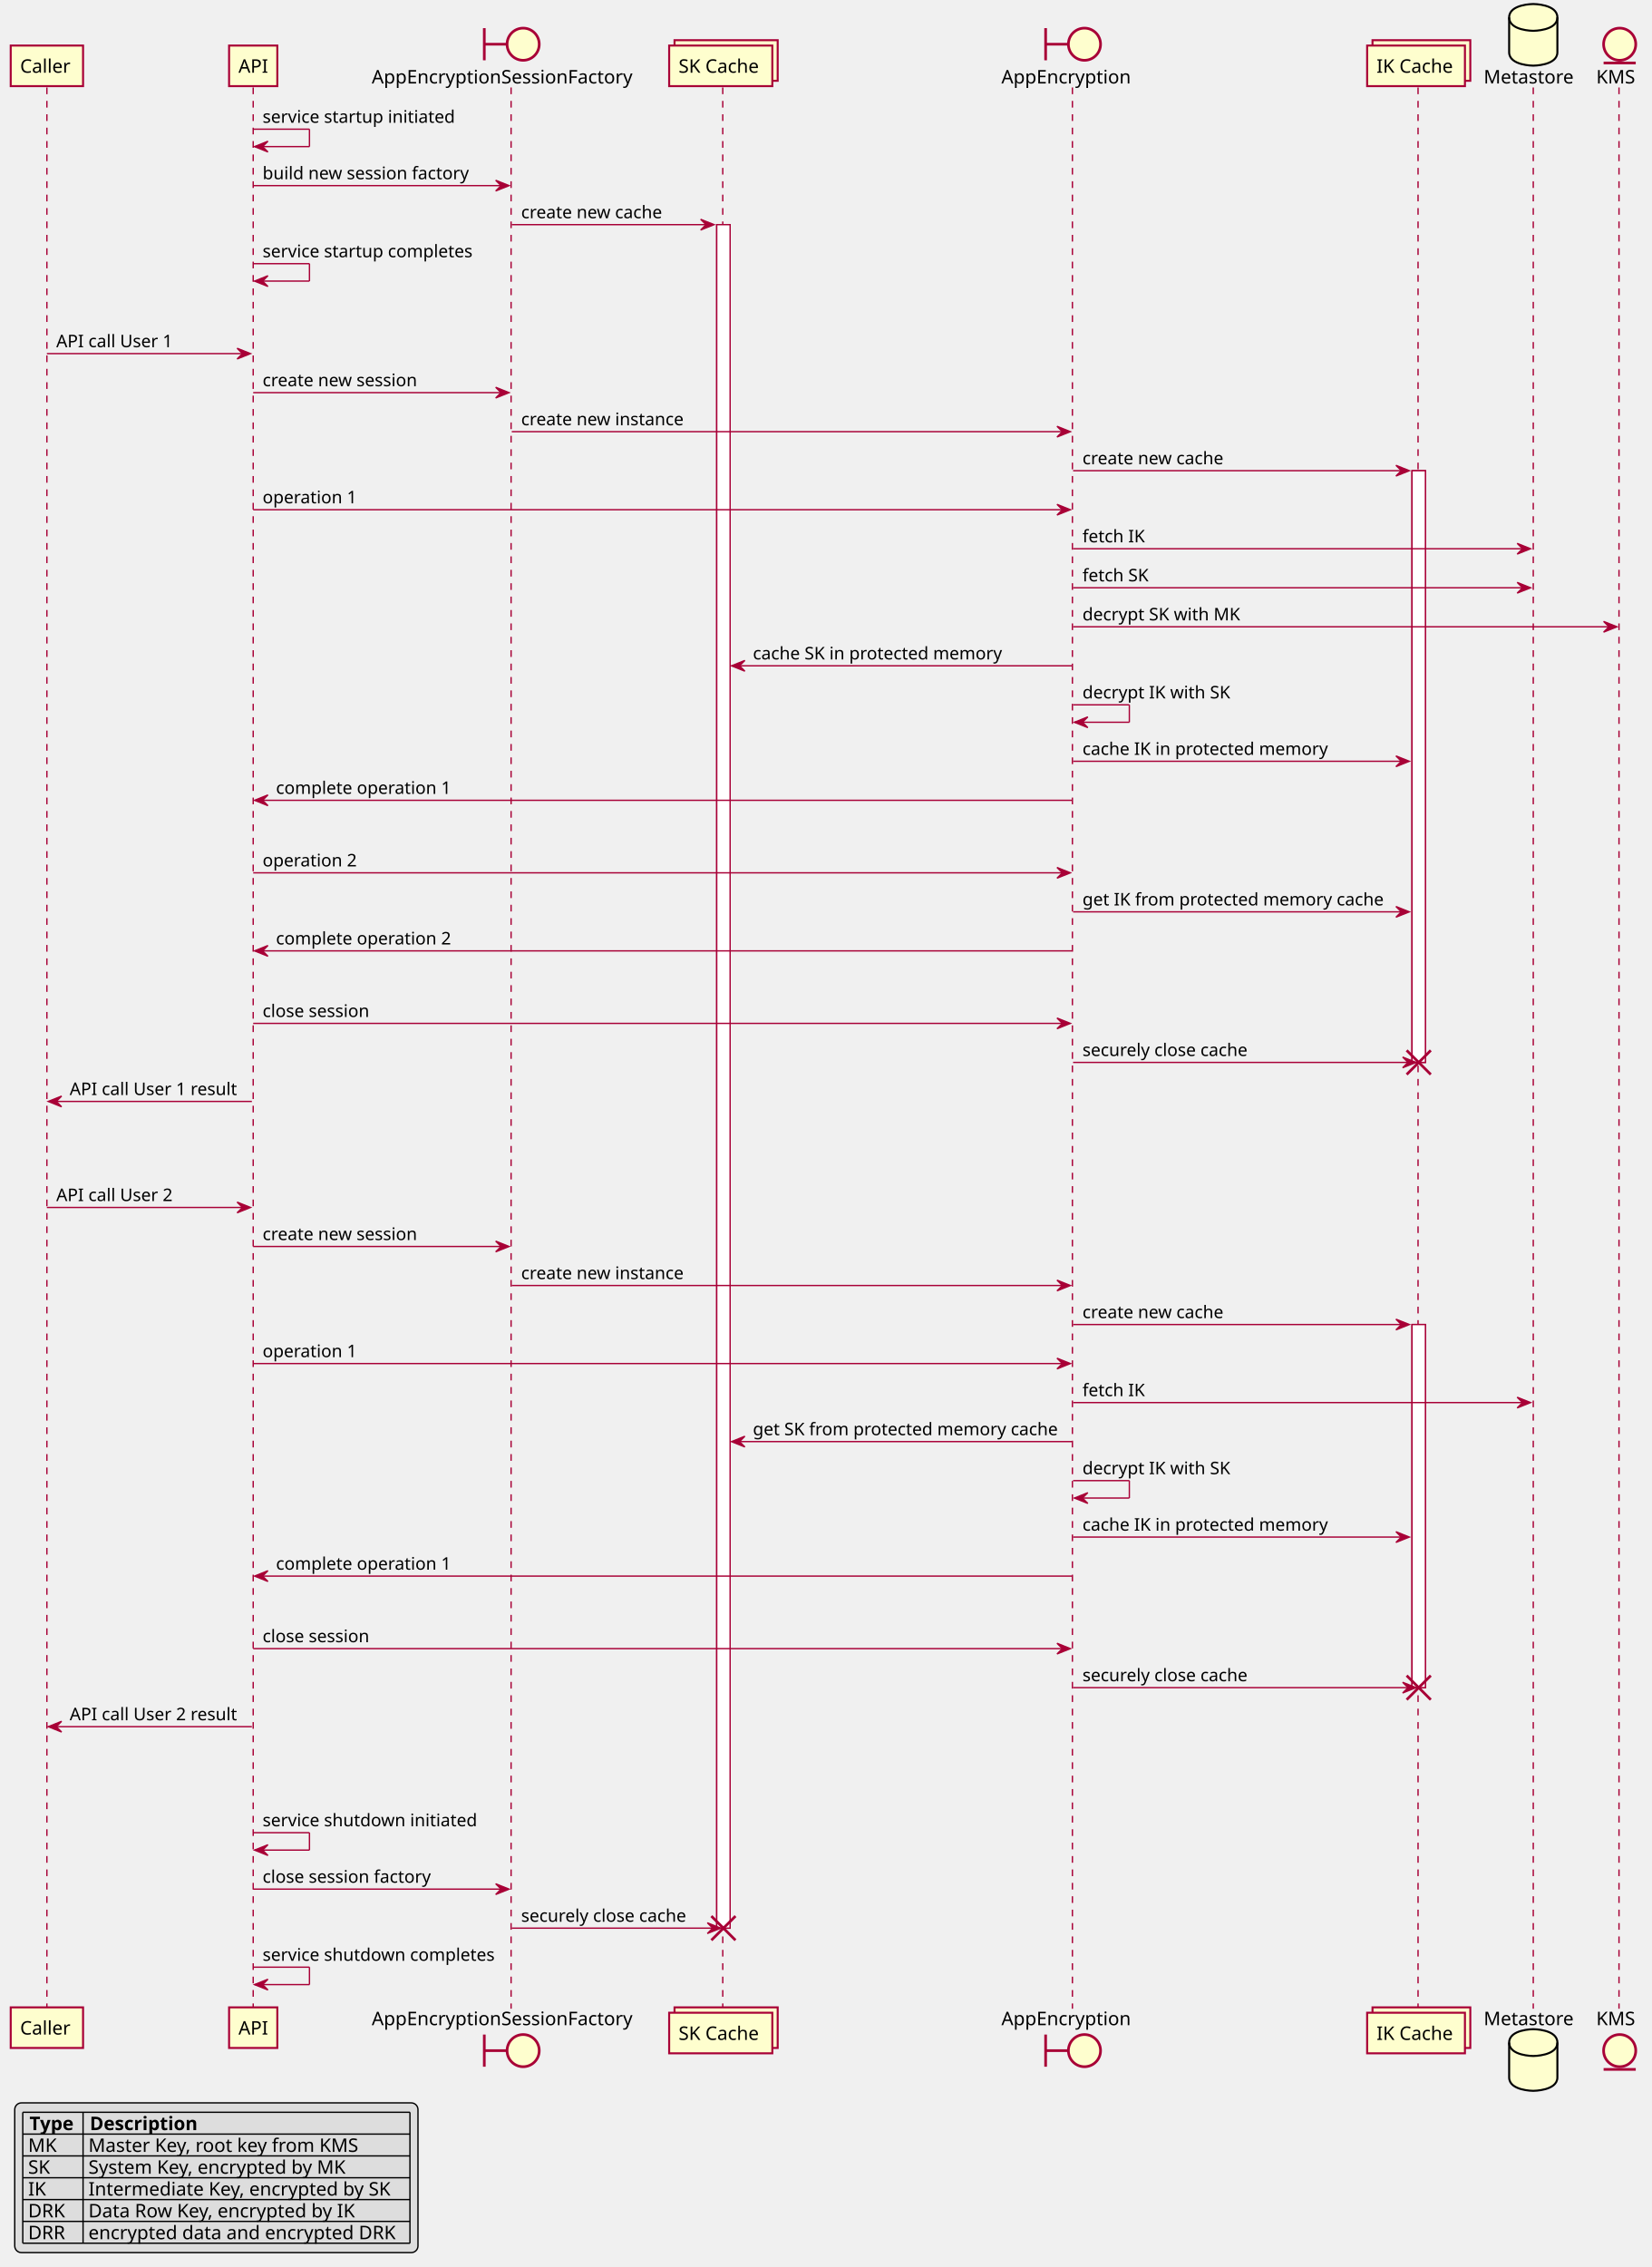
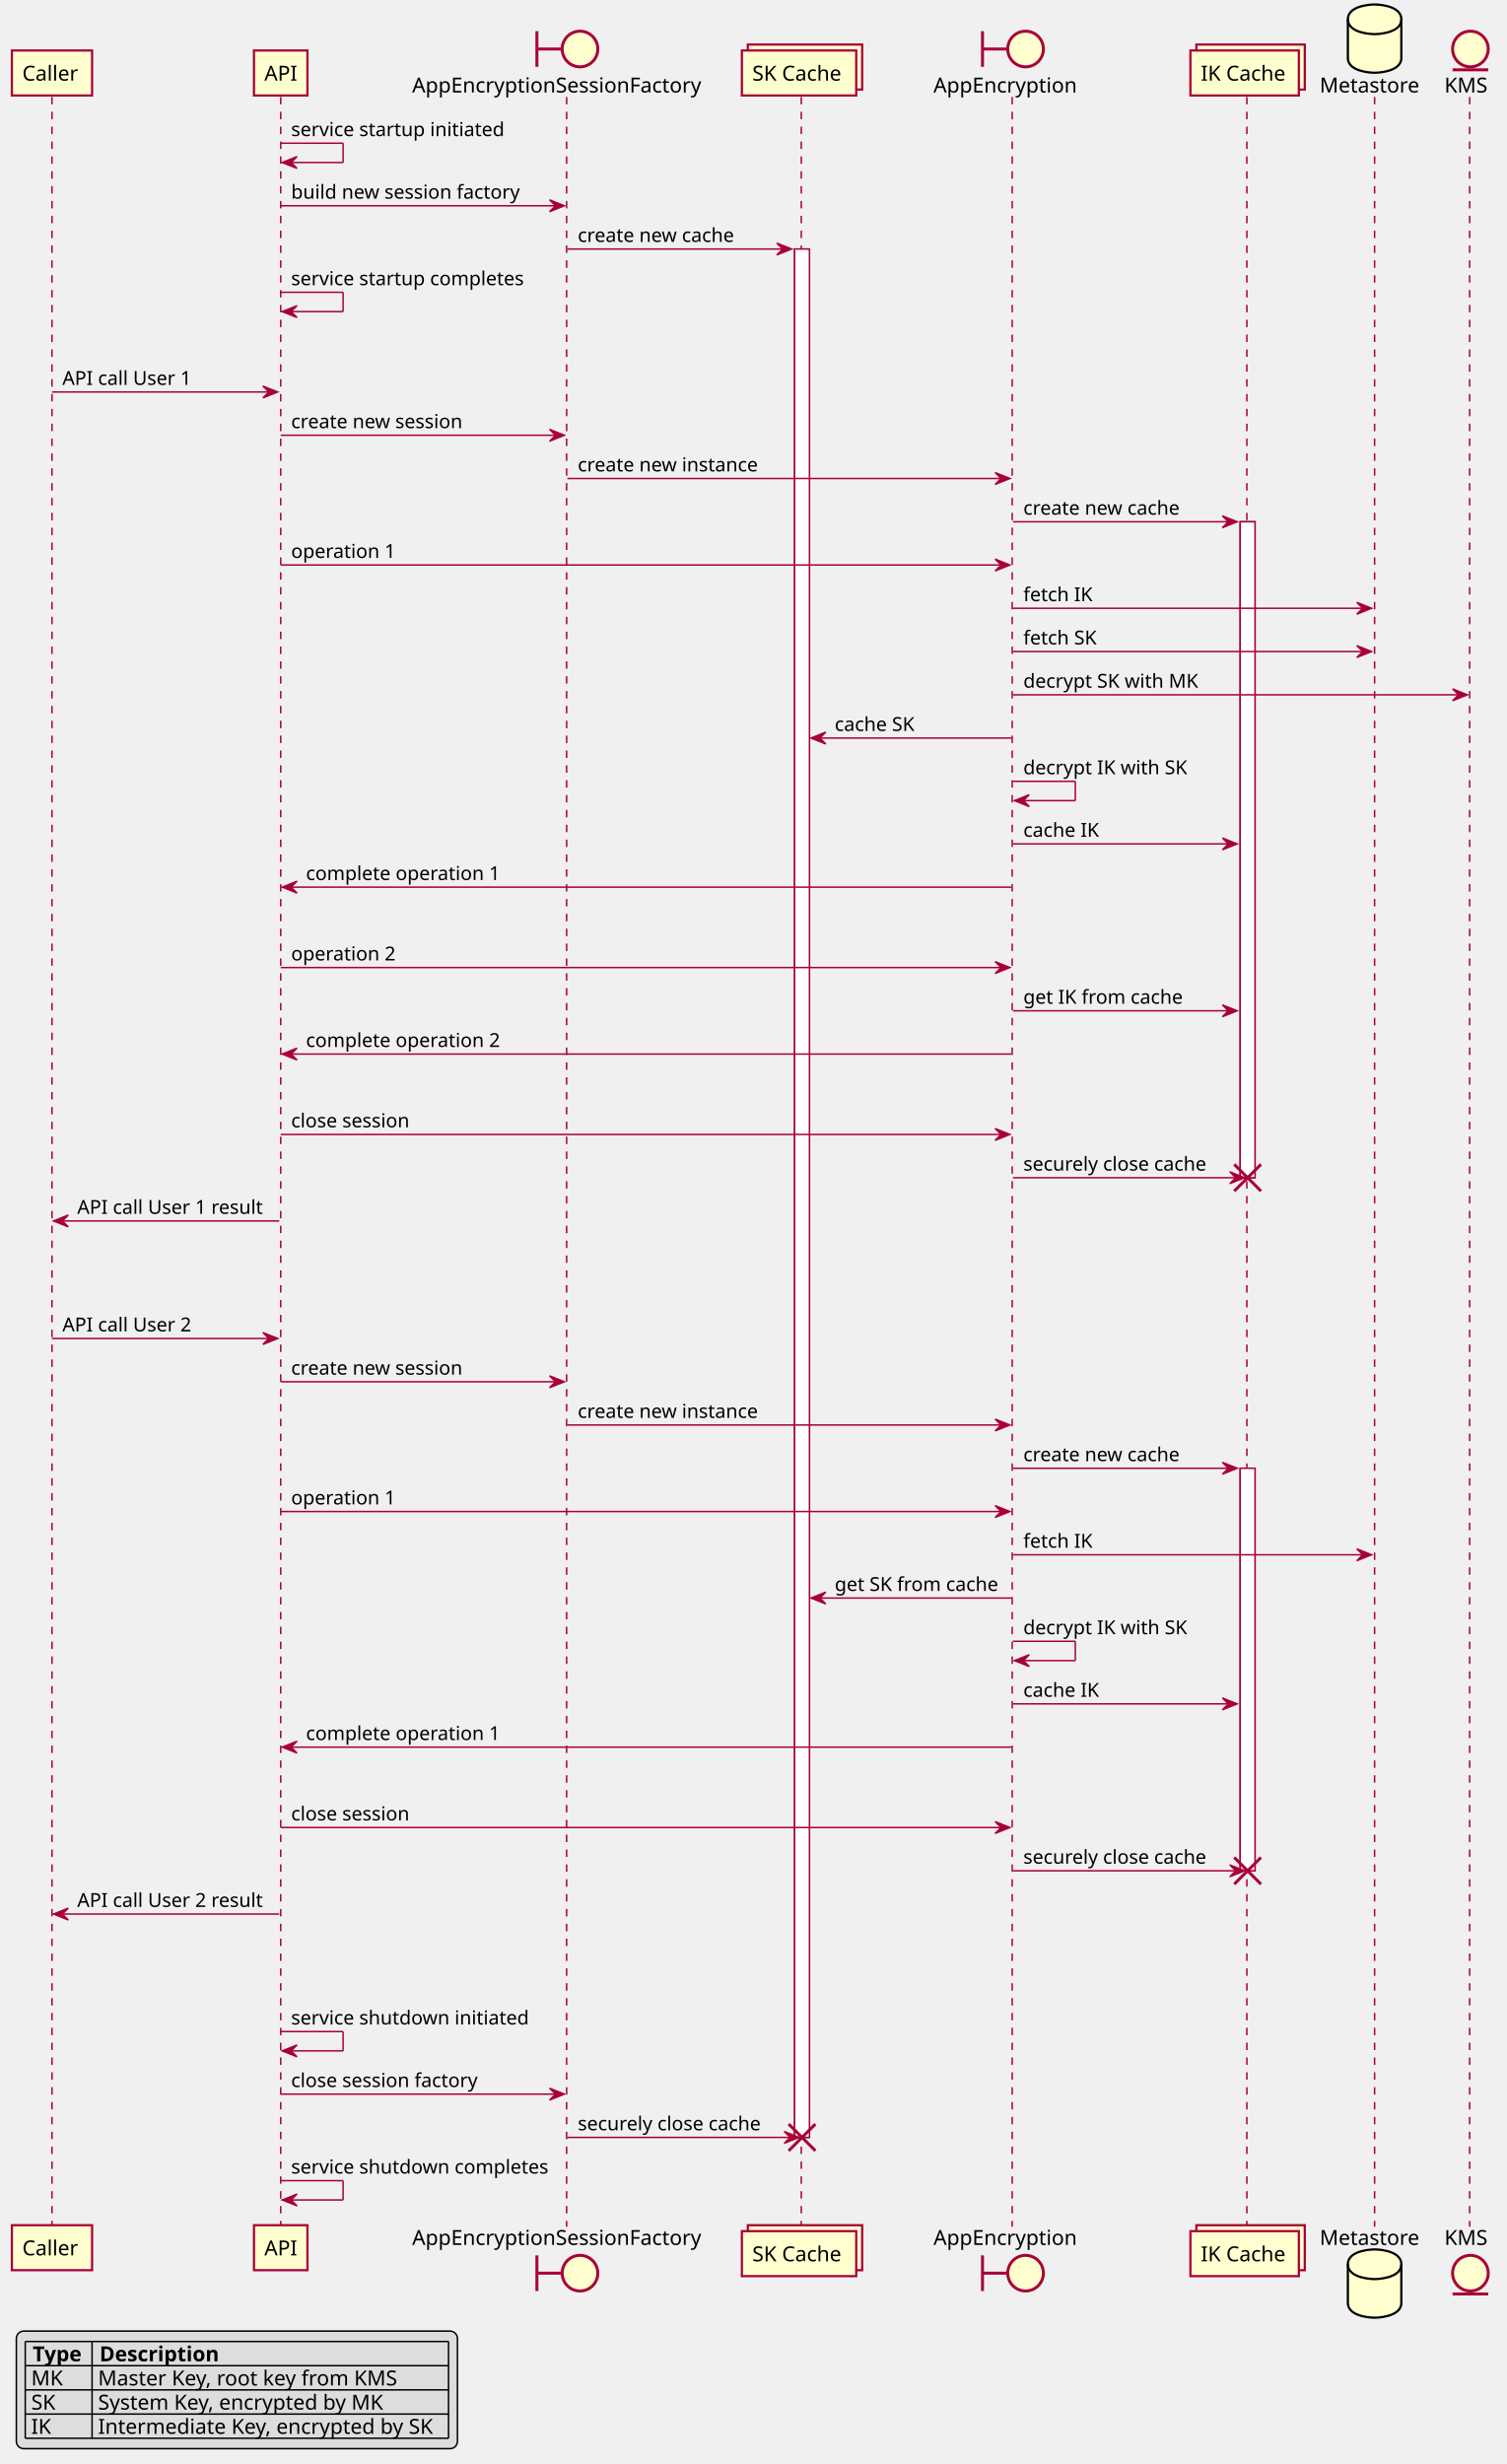
- <svg xmlns="http://www.w3.org/2000/svg" contentScriptType="application/ecmascript" contentStyleType="text/css" height="1692px" preserveAspectRatio="none" style="width:1233px;height:1692px;" version="1.1" viewBox="0 0 1233 1692" width="1233px" zoomAndPan="magnify">
+ <svg xmlns="http://www.w3.org/2000/svg" contentScriptType="application/ecmascript" contentStyleType="text/css" height="1659px" preserveAspectRatio="none" style="width:1014px;height:1659px;" version="1.1" viewBox="0 0 1014 1659" width="1014px" zoomAndPan="magnify">
  <defs />
  <g>
    <rect fill="#FFFFFF" height="1271.426" style="stroke: #A80036; stroke-width: 1.0;" width="10" x="535" y="167.669" />
-     <rect fill="#FFFFFF" height="441.644" style="stroke: #A80036; stroke-width: 1.0;" width="10" x="1054" y="351.302" />
-     <rect fill="#FFFFFF" height="271.012" style="stroke: #A80036; stroke-width: 1.0;" width="10" x="1054" y="988.578" />
+     <rect fill="#FFFFFF" height="441.644" style="stroke: #A80036; stroke-width: 1.0;" width="10" x="835" y="351.302" />
+     <rect fill="#FFFFFF" height="271.012" style="stroke: #A80036; stroke-width: 1.0;" width="10" x="835" y="988.578" />
    <line style="stroke: #A80036; stroke-width: 1.0; stroke-dasharray: 5.0,5.0;" x1="35" x2="35" y1="65.29" y2="1499.222" />
    <line style="stroke: #A80036; stroke-width: 1.0; stroke-dasharray: 5.0,5.0;" x1="189" x2="189" y1="65.29" y2="1499.222" />
    <line style="stroke: #A80036; stroke-width: 1.0; stroke-dasharray: 5.0,5.0;" x1="381.5" x2="381.5" y1="65.29" y2="1499.222" />
    <line style="stroke: #A80036; stroke-width: 1.0; stroke-dasharray: 5.0,5.0;" x1="539.5" x2="539.5" y1="65.29" y2="1499.222" />
-     <line style="stroke: #A80036; stroke-width: 1.0; stroke-dasharray: 5.0,5.0;" x1="800.5" x2="800.5" y1="65.29" y2="1499.222" />
-     <line style="stroke: #A80036; stroke-width: 1.0; stroke-dasharray: 5.0,5.0;" x1="1058.5" x2="1058.5" y1="65.29" y2="1499.222" />
-     <line style="stroke: #A80036; stroke-width: 1.0; stroke-dasharray: 5.0,5.0;" x1="1144.5" x2="1144.5" y1="65.29" y2="1499.222" />
-     <line style="stroke: #A80036; stroke-width: 1.0; stroke-dasharray: 5.0,5.0;" x1="1208.5" x2="1208.5" y1="65.29" y2="1499.222" />
+     <line style="stroke: #A80036; stroke-width: 1.0; stroke-dasharray: 5.0,5.0;" x1="681.5" x2="681.5" y1="65.29" y2="1499.222" />
+     <line style="stroke: #A80036; stroke-width: 1.0; stroke-dasharray: 5.0,5.0;" x1="839.5" x2="839.5" y1="65.29" y2="1499.222" />
+     <line style="stroke: #A80036; stroke-width: 1.0; stroke-dasharray: 5.0,5.0;" x1="925.5" x2="925.5" y1="65.29" y2="1499.222" />
+     <line style="stroke: #A80036; stroke-width: 1.0; stroke-dasharray: 5.0,5.0;" x1="989.5" x2="989.5" y1="65.29" y2="1499.222" />
    <rect fill="#FEFECE" height="30.29" style="stroke: #A80036; stroke-width: 1.5;" width="54" x="8" y="34" />
    <text fill="#000000" font-family="sans-serif" font-size="14" lengthAdjust="spacingAndGlyphs" textLength="40" x="15" y="54.303">Caller</text>
    <rect fill="#FEFECE" height="30.29" style="stroke: #A80036; stroke-width: 1.5;" width="54" x="8" y="1498.222" />
    <text fill="#000000" font-family="sans-serif" font-size="14" lengthAdjust="spacingAndGlyphs" textLength="40" x="15" y="1518.525">Caller</text>
    <rect fill="#FEFECE" height="30.29" style="stroke: #A80036; stroke-width: 1.5;" width="36" x="171" y="34" />
    <text fill="#000000" font-family="sans-serif" font-size="14" lengthAdjust="spacingAndGlyphs" textLength="22" x="178" y="54.303">API</text>
    <rect fill="#FEFECE" height="30.29" style="stroke: #A80036; stroke-width: 1.5;" width="36" x="171" y="1498.222" />
    <text fill="#000000" font-family="sans-serif" font-size="14" lengthAdjust="spacingAndGlyphs" textLength="22" x="178" y="1518.525">API</text>
    <text fill="#000000" font-family="sans-serif" font-size="14" lengthAdjust="spacingAndGlyphs" textLength="203" x="277.5" y="62.303">AppEncryptionSessionFactory</text>
    <path d="M361.5,21 L361.5,45 M361.5,33 L378.5,33 " fill="none" style="stroke: #A80036; stroke-width: 2.0;" />
    <ellipse cx="390.5" cy="33" fill="#FEFECE" rx="12" ry="12" style="stroke: #A80036; stroke-width: 2.0;" />
    <text fill="#000000" font-family="sans-serif" font-size="14" lengthAdjust="spacingAndGlyphs" textLength="203" x="277.5" y="1511.525">AppEncryptionSessionFactory</text>
    <path d="M361.5,1518.512 L361.5,1542.512 M361.5,1530.512 L378.5,1530.512 " fill="none" style="stroke: #A80036; stroke-width: 2.0;" />
    <ellipse cx="390.5" cy="1530.512" fill="#FEFECE" rx="12" ry="12" style="stroke: #A80036; stroke-width: 2.0;" />
    <rect fill="#FEFECE" height="30.29" style="stroke: #A80036; stroke-width: 1.5;" width="77" x="503.5" y="30" />
    <rect fill="#FEFECE" height="30.29" style="stroke: #A80036; stroke-width: 1.5;" width="77" x="499.5" y="34" />
    <text fill="#000000" font-family="sans-serif" font-size="14" lengthAdjust="spacingAndGlyphs" textLength="63" x="506.5" y="54.303">SK Cache</text>
    <rect fill="#FEFECE" height="30.29" style="stroke: #A80036; stroke-width: 1.5;" width="77" x="503.5" y="1498.222" />
    <rect fill="#FEFECE" height="30.29" style="stroke: #A80036; stroke-width: 1.5;" width="77" x="499.5" y="1502.222" />
    <text fill="#000000" font-family="sans-serif" font-size="14" lengthAdjust="spacingAndGlyphs" textLength="63" x="506.5" y="1522.525">SK Cache</text>
-     <text fill="#000000" font-family="sans-serif" font-size="14" lengthAdjust="spacingAndGlyphs" textLength="101" x="747.5" y="62.303">AppEncryption</text>
-     <path d="M780.5,21 L780.5,45 M780.5,33 L797.5,33 " fill="none" style="stroke: #A80036; stroke-width: 2.0;" />
-     <ellipse cx="809.5" cy="33" fill="#FEFECE" rx="12" ry="12" style="stroke: #A80036; stroke-width: 2.0;" />
-     <text fill="#000000" font-family="sans-serif" font-size="14" lengthAdjust="spacingAndGlyphs" textLength="101" x="747.5" y="1511.525">AppEncryption</text>
-     <path d="M780.5,1518.512 L780.5,1542.512 M780.5,1530.512 L797.5,1530.512 " fill="none" style="stroke: #A80036; stroke-width: 2.0;" />
-     <ellipse cx="809.5" cy="1530.512" fill="#FEFECE" rx="12" ry="12" style="stroke: #A80036; stroke-width: 2.0;" />
-     <rect fill="#FEFECE" height="30.29" style="stroke: #A80036; stroke-width: 1.5;" width="73" x="1024.5" y="30" />
-     <rect fill="#FEFECE" height="30.29" style="stroke: #A80036; stroke-width: 1.5;" width="73" x="1020.5" y="34" />
-     <text fill="#000000" font-family="sans-serif" font-size="14" lengthAdjust="spacingAndGlyphs" textLength="59" x="1027.5" y="54.303">IK Cache</text>
-     <rect fill="#FEFECE" height="30.29" style="stroke: #A80036; stroke-width: 1.5;" width="73" x="1024.5" y="1498.222" />
-     <rect fill="#FEFECE" height="30.29" style="stroke: #A80036; stroke-width: 1.5;" width="73" x="1020.5" y="1502.222" />
-     <text fill="#000000" font-family="sans-serif" font-size="14" lengthAdjust="spacingAndGlyphs" textLength="59" x="1027.5" y="1522.525">IK Cache</text>
-     <text fill="#000000" font-family="sans-serif" font-size="14" lengthAdjust="spacingAndGlyphs" textLength="68" x="1107.5" y="62.303">Metastore</text>
-     <path d="M1126.5,13 C1126.5,3 1144.5,3 1144.5,3 C1144.5,3 1162.5,3 1162.5,13 L1162.5,39 C1162.5,49 1144.5,49 1144.5,49 C1144.5,49 1126.5,49 1126.5,39 L1126.5,13 " fill="#FEFECE" style="stroke: #000000; stroke-width: 1.5;" />
-     <path d="M1126.5,13 C1126.5,23 1144.5,23 1144.5,23 C1144.5,23 1162.5,23 1162.5,13 " fill="none" style="stroke: #000000; stroke-width: 1.5;" />
-     <text fill="#000000" font-family="sans-serif" font-size="14" lengthAdjust="spacingAndGlyphs" textLength="68" x="1107.5" y="1511.525">Metastore</text>
-     <path d="M1126.5,1524.512 C1126.5,1514.512 1144.5,1514.512 1144.5,1514.512 C1144.5,1514.512 1162.5,1514.512 1162.5,1524.512 L1162.5,1550.512 C1162.5,1560.512 1144.5,1560.512 1144.5,1560.512 C1144.5,1560.512 1126.5,1560.512 1126.5,1550.512 L1126.5,1524.512 " fill="#FEFECE" style="stroke: #000000; stroke-width: 1.5;" />
-     <path d="M1126.5,1524.512 C1126.5,1534.512 1144.5,1534.512 1144.5,1534.512 C1144.5,1534.512 1162.5,1534.512 1162.5,1524.512 " fill="none" style="stroke: #000000; stroke-width: 1.5;" />
-     <text fill="#000000" font-family="sans-serif" font-size="14" lengthAdjust="spacingAndGlyphs" textLength="29" x="1191.5" y="62.303">KMS</text>
-     <ellipse cx="1209" cy="33" fill="#FEFECE" rx="12" ry="12" style="stroke: #A80036; stroke-width: 2.0;" />
-     <line style="stroke: #A80036; stroke-width: 2.0;" x1="1197" x2="1221" y1="47" y2="47" />
-     <text fill="#000000" font-family="sans-serif" font-size="14" lengthAdjust="spacingAndGlyphs" textLength="29" x="1191.5" y="1511.525">KMS</text>
-     <ellipse cx="1209" cy="1530.512" fill="#FEFECE" rx="12" ry="12" style="stroke: #A80036; stroke-width: 2.0;" />
-     <line style="stroke: #A80036; stroke-width: 2.0;" x1="1197" x2="1221" y1="1544.512" y2="1544.512" />
+     <text fill="#000000" font-family="sans-serif" font-size="14" lengthAdjust="spacingAndGlyphs" textLength="101" x="628.5" y="62.303">AppEncryption</text>
+     <path d="M661.5,21 L661.5,45 M661.5,33 L678.5,33 " fill="none" style="stroke: #A80036; stroke-width: 2.0;" />
+     <ellipse cx="690.5" cy="33" fill="#FEFECE" rx="12" ry="12" style="stroke: #A80036; stroke-width: 2.0;" />
+     <text fill="#000000" font-family="sans-serif" font-size="14" lengthAdjust="spacingAndGlyphs" textLength="101" x="628.5" y="1511.525">AppEncryption</text>
+     <path d="M661.5,1518.512 L661.5,1542.512 M661.5,1530.512 L678.5,1530.512 " fill="none" style="stroke: #A80036; stroke-width: 2.0;" />
+     <ellipse cx="690.5" cy="1530.512" fill="#FEFECE" rx="12" ry="12" style="stroke: #A80036; stroke-width: 2.0;" />
+     <rect fill="#FEFECE" height="30.29" style="stroke: #A80036; stroke-width: 1.5;" width="73" x="805.5" y="30" />
+     <rect fill="#FEFECE" height="30.29" style="stroke: #A80036; stroke-width: 1.5;" width="73" x="801.5" y="34" />
+     <text fill="#000000" font-family="sans-serif" font-size="14" lengthAdjust="spacingAndGlyphs" textLength="59" x="808.5" y="54.303">IK Cache</text>
+     <rect fill="#FEFECE" height="30.29" style="stroke: #A80036; stroke-width: 1.5;" width="73" x="805.5" y="1498.222" />
+     <rect fill="#FEFECE" height="30.29" style="stroke: #A80036; stroke-width: 1.5;" width="73" x="801.5" y="1502.222" />
+     <text fill="#000000" font-family="sans-serif" font-size="14" lengthAdjust="spacingAndGlyphs" textLength="59" x="808.5" y="1522.525">IK Cache</text>
+     <text fill="#000000" font-family="sans-serif" font-size="14" lengthAdjust="spacingAndGlyphs" textLength="68" x="888.5" y="62.303">Metastore</text>
+     <path d="M907.5,13 C907.5,3 925.5,3 925.5,3 C925.5,3 943.5,3 943.5,13 L943.5,39 C943.5,49 925.5,49 925.5,49 C925.5,49 907.5,49 907.5,39 L907.5,13 " fill="#FEFECE" style="stroke: #000000; stroke-width: 1.5;" />
+     <path d="M907.5,13 C907.5,23 925.5,23 925.5,23 C925.5,23 943.5,23 943.5,13 " fill="none" style="stroke: #000000; stroke-width: 1.5;" />
+     <text fill="#000000" font-family="sans-serif" font-size="14" lengthAdjust="spacingAndGlyphs" textLength="68" x="888.5" y="1511.525">Metastore</text>
+     <path d="M907.5,1524.512 C907.5,1514.512 925.5,1514.512 925.5,1514.512 C925.5,1514.512 943.5,1514.512 943.5,1524.512 L943.5,1550.512 C943.5,1560.512 925.5,1560.512 925.5,1560.512 C925.5,1560.512 907.5,1560.512 907.5,1550.512 L907.5,1524.512 " fill="#FEFECE" style="stroke: #000000; stroke-width: 1.5;" />
+     <path d="M907.5,1524.512 C907.5,1534.512 925.5,1534.512 925.5,1534.512 C925.5,1534.512 943.5,1534.512 943.5,1524.512 " fill="none" style="stroke: #000000; stroke-width: 1.5;" />
+     <text fill="#000000" font-family="sans-serif" font-size="14" lengthAdjust="spacingAndGlyphs" textLength="29" x="972.5" y="62.303">KMS</text>
+     <ellipse cx="990" cy="33" fill="#FEFECE" rx="12" ry="12" style="stroke: #A80036; stroke-width: 2.0;" />
+     <line style="stroke: #A80036; stroke-width: 2.0;" x1="978" x2="1002" y1="47" y2="47" />
+     <text fill="#000000" font-family="sans-serif" font-size="14" lengthAdjust="spacingAndGlyphs" textLength="29" x="972.5" y="1511.525">KMS</text>
+     <ellipse cx="990" cy="1530.512" fill="#FEFECE" rx="12" ry="12" style="stroke: #A80036; stroke-width: 2.0;" />
+     <line style="stroke: #A80036; stroke-width: 2.0;" x1="978" x2="1002" y1="1544.512" y2="1544.512" />
    <rect fill="#FFFFFF" height="1271.426" style="stroke: #A80036; stroke-width: 1.0;" width="10" x="535" y="167.669" />
-     <rect fill="#FFFFFF" height="441.644" style="stroke: #A80036; stroke-width: 1.0;" width="10" x="1054" y="351.302" />
-     <rect fill="#FFFFFF" height="271.012" style="stroke: #A80036; stroke-width: 1.0;" width="10" x="1054" y="988.578" />
+     <rect fill="#FFFFFF" height="441.644" style="stroke: #A80036; stroke-width: 1.0;" width="10" x="835" y="351.302" />
+     <rect fill="#FFFFFF" height="271.012" style="stroke: #A80036; stroke-width: 1.0;" width="10" x="835" y="988.578" />
    <line style="stroke: #A80036; stroke-width: 1.0;" x1="189" x2="231" y1="96.416" y2="96.416" />
    <line style="stroke: #A80036; stroke-width: 1.0;" x1="231" x2="231" y1="96.416" y2="109.416" />
    <line style="stroke: #A80036; stroke-width: 1.0;" x1="190" x2="231" y1="109.416" y2="109.416" />
    <polygon fill="#A80036" points="200,105.416,190,109.416,200,113.416,196,109.416" style="stroke: #A80036; stroke-width: 1.0;" />
    <text fill="#000000" font-family="sans-serif" font-size="13" lengthAdjust="spacingAndGlyphs" textLength="149" x="196" y="91.643">service startup initiated</text>
    <polygon fill="#A80036" points="370,134.543,380,138.543,370,142.543,374,138.543" style="stroke: #A80036; stroke-width: 1.0;" />
    <line style="stroke: #A80036; stroke-width: 1.0;" x1="189" x2="376" y1="138.543" y2="138.543" />
    <text fill="#000000" font-family="sans-serif" font-size="13" lengthAdjust="spacingAndGlyphs" textLength="161" x="196" y="133.769">build new session factory</text>
    <polygon fill="#A80036" points="523,163.669,533,167.669,523,171.669,527,167.669" style="stroke: #A80036; stroke-width: 1.0;" />
    <line style="stroke: #A80036; stroke-width: 1.0;" x1="382" x2="529" y1="167.669" y2="167.669" />
    <text fill="#000000" font-family="sans-serif" font-size="13" lengthAdjust="spacingAndGlyphs" textLength="107" x="389" y="162.895">create new cache</text>
    <line style="stroke: #A80036; stroke-width: 1.0;" x1="189" x2="231" y1="196.796" y2="196.796" />
    <line style="stroke: #A80036; stroke-width: 1.0;" x1="231" x2="231" y1="196.796" y2="209.796" />
    <line style="stroke: #A80036; stroke-width: 1.0;" x1="190" x2="231" y1="209.796" y2="209.796" />
    <polygon fill="#A80036" points="200,205.796,190,209.796,200,213.796,196,209.796" style="stroke: #A80036; stroke-width: 1.0;" />
    <text fill="#000000" font-family="sans-serif" font-size="13" lengthAdjust="spacingAndGlyphs" textLength="162" x="196" y="192.022">service startup completes</text>
    <polygon fill="#A80036" points="177,259.922,187,263.922,177,267.922,181,263.922" style="stroke: #A80036; stroke-width: 1.0;" />
    <line style="stroke: #A80036; stroke-width: 1.0;" x1="35" x2="183" y1="263.922" y2="263.922" />
    <text fill="#000000" font-family="sans-serif" font-size="13" lengthAdjust="spacingAndGlyphs" textLength="90" x="42" y="259.148">API call User 1</text>
    <polygon fill="#A80036" points="370,289.049,380,293.049,370,297.049,374,293.049" style="stroke: #A80036; stroke-width: 1.0;" />
    <line style="stroke: #A80036; stroke-width: 1.0;" x1="189" x2="376" y1="293.049" y2="293.049" />
    <text fill="#000000" font-family="sans-serif" font-size="13" lengthAdjust="spacingAndGlyphs" textLength="119" x="196" y="288.275">create new session</text>
-     <polygon fill="#A80036" points="789,318.175,799,322.175,789,326.175,793,322.175" style="stroke: #A80036; stroke-width: 1.0;" />
-     <line style="stroke: #A80036; stroke-width: 1.0;" x1="382" x2="795" y1="322.175" y2="322.175" />
+     <polygon fill="#A80036" points="670,318.175,680,322.175,670,326.175,674,322.175" style="stroke: #A80036; stroke-width: 1.0;" />
+     <line style="stroke: #A80036; stroke-width: 1.0;" x1="382" x2="676" y1="322.175" y2="322.175" />
    <text fill="#000000" font-family="sans-serif" font-size="13" lengthAdjust="spacingAndGlyphs" textLength="124" x="389" y="317.401">create new instance</text>
-     <polygon fill="#A80036" points="1042,347.302,1052,351.302,1042,355.302,1046,351.302" style="stroke: #A80036; stroke-width: 1.0;" />
-     <line style="stroke: #A80036; stroke-width: 1.0;" x1="801" x2="1048" y1="351.302" y2="351.302" />
-     <text fill="#000000" font-family="sans-serif" font-size="13" lengthAdjust="spacingAndGlyphs" textLength="107" x="808" y="346.528">create new cache</text>
-     <polygon fill="#A80036" points="789,376.428,799,380.428,789,384.428,793,380.428" style="stroke: #A80036; stroke-width: 1.0;" />
-     <line style="stroke: #A80036; stroke-width: 1.0;" x1="189" x2="795" y1="380.428" y2="380.428" />
+     <polygon fill="#A80036" points="823,347.302,833,351.302,823,355.302,827,351.302" style="stroke: #A80036; stroke-width: 1.0;" />
+     <line style="stroke: #A80036; stroke-width: 1.0;" x1="682" x2="829" y1="351.302" y2="351.302" />
+     <text fill="#000000" font-family="sans-serif" font-size="13" lengthAdjust="spacingAndGlyphs" textLength="107" x="689" y="346.528">create new cache</text>
+     <polygon fill="#A80036" points="670,376.428,680,380.428,670,384.428,674,380.428" style="stroke: #A80036; stroke-width: 1.0;" />
+     <line style="stroke: #A80036; stroke-width: 1.0;" x1="189" x2="676" y1="380.428" y2="380.428" />
    <text fill="#000000" font-family="sans-serif" font-size="13" lengthAdjust="spacingAndGlyphs" textLength="72" x="196" y="375.654">operation 1</text>
-     <polygon fill="#A80036" points="1132.5,405.555,1142.5,409.555,1132.5,413.555,1136.5,409.555" style="stroke: #A80036; stroke-width: 1.0;" />
-     <line style="stroke: #A80036; stroke-width: 1.0;" x1="801" x2="1138.5" y1="409.555" y2="409.555" />
-     <text fill="#000000" font-family="sans-serif" font-size="13" lengthAdjust="spacingAndGlyphs" textLength="48" x="808" y="404.781">fetch IK</text>
-     <polygon fill="#A80036" points="1132.5,434.681,1142.5,438.681,1132.5,442.681,1136.5,438.681" style="stroke: #A80036; stroke-width: 1.0;" />
-     <line style="stroke: #A80036; stroke-width: 1.0;" x1="801" x2="1138.5" y1="438.681" y2="438.681" />
-     <text fill="#000000" font-family="sans-serif" font-size="13" lengthAdjust="spacingAndGlyphs" textLength="51" x="808" y="433.907">fetch SK</text>
-     <polygon fill="#A80036" points="1197,463.808,1207,467.808,1197,471.808,1201,467.808" style="stroke: #A80036; stroke-width: 1.0;" />
-     <line style="stroke: #A80036; stroke-width: 1.0;" x1="801" x2="1203" y1="467.808" y2="467.808" />
-     <text fill="#000000" font-family="sans-serif" font-size="13" lengthAdjust="spacingAndGlyphs" textLength="120" x="808" y="463.034">decrypt SK with MK</text>
+     <polygon fill="#A80036" points="913.5,405.555,923.5,409.555,913.5,413.555,917.5,409.555" style="stroke: #A80036; stroke-width: 1.0;" />
+     <line style="stroke: #A80036; stroke-width: 1.0;" x1="682" x2="919.5" y1="409.555" y2="409.555" />
+     <text fill="#000000" font-family="sans-serif" font-size="13" lengthAdjust="spacingAndGlyphs" textLength="48" x="689" y="404.781">fetch IK</text>
+     <polygon fill="#A80036" points="913.5,434.681,923.5,438.681,913.5,442.681,917.5,438.681" style="stroke: #A80036; stroke-width: 1.0;" />
+     <line style="stroke: #A80036; stroke-width: 1.0;" x1="682" x2="919.5" y1="438.681" y2="438.681" />
+     <text fill="#000000" font-family="sans-serif" font-size="13" lengthAdjust="spacingAndGlyphs" textLength="51" x="689" y="433.907">fetch SK</text>
+     <polygon fill="#A80036" points="978,463.808,988,467.808,978,471.808,982,467.808" style="stroke: #A80036; stroke-width: 1.0;" />
+     <line style="stroke: #A80036; stroke-width: 1.0;" x1="682" x2="984" y1="467.808" y2="467.808" />
+     <text fill="#000000" font-family="sans-serif" font-size="13" lengthAdjust="spacingAndGlyphs" textLength="120" x="689" y="463.034">decrypt SK with MK</text>
    <polygon fill="#A80036" points="556,492.934,546,496.934,556,500.934,552,496.934" style="stroke: #A80036; stroke-width: 1.0;" />
-     <line style="stroke: #A80036; stroke-width: 1.0;" x1="550" x2="800" y1="496.934" y2="496.934" />
-     <text fill="#000000" font-family="sans-serif" font-size="13" lengthAdjust="spacingAndGlyphs" textLength="190" x="562" y="492.16">cache SK in protected memory</text>
-     <line style="stroke: #A80036; stroke-width: 1.0;" x1="801" x2="843" y1="526.061" y2="526.061" />
-     <line style="stroke: #A80036; stroke-width: 1.0;" x1="843" x2="843" y1="526.061" y2="539.061" />
-     <line style="stroke: #A80036; stroke-width: 1.0;" x1="802" x2="843" y1="539.061" y2="539.061" />
-     <polygon fill="#A80036" points="812,535.061,802,539.061,812,543.061,808,539.061" style="stroke: #A80036; stroke-width: 1.0;" />
-     <text fill="#000000" font-family="sans-serif" font-size="13" lengthAdjust="spacingAndGlyphs" textLength="113" x="808" y="521.287">decrypt IK with SK</text>
-     <polygon fill="#A80036" points="1042,564.187,1052,568.187,1042,572.187,1046,568.187" style="stroke: #A80036; stroke-width: 1.0;" />
-     <line style="stroke: #A80036; stroke-width: 1.0;" x1="801" x2="1048" y1="568.187" y2="568.187" />
-     <text fill="#000000" font-family="sans-serif" font-size="13" lengthAdjust="spacingAndGlyphs" textLength="187" x="808" y="563.413">cache IK in protected memory</text>
+     <line style="stroke: #A80036; stroke-width: 1.0;" x1="550" x2="681" y1="496.934" y2="496.934" />
+     <text fill="#000000" font-family="sans-serif" font-size="13" lengthAdjust="spacingAndGlyphs" textLength="55" x="562" y="492.16">cache SK</text>
+     <line style="stroke: #A80036; stroke-width: 1.0;" x1="682" x2="724" y1="526.061" y2="526.061" />
+     <line style="stroke: #A80036; stroke-width: 1.0;" x1="724" x2="724" y1="526.061" y2="539.061" />
+     <line style="stroke: #A80036; stroke-width: 1.0;" x1="683" x2="724" y1="539.061" y2="539.061" />
+     <polygon fill="#A80036" points="693,535.061,683,539.061,693,543.061,689,539.061" style="stroke: #A80036; stroke-width: 1.0;" />
+     <text fill="#000000" font-family="sans-serif" font-size="13" lengthAdjust="spacingAndGlyphs" textLength="113" x="689" y="521.287">decrypt IK with SK</text>
+     <polygon fill="#A80036" points="823,564.187,833,568.187,823,572.187,827,568.187" style="stroke: #A80036; stroke-width: 1.0;" />
+     <line style="stroke: #A80036; stroke-width: 1.0;" x1="682" x2="829" y1="568.187" y2="568.187" />
+     <text fill="#000000" font-family="sans-serif" font-size="13" lengthAdjust="spacingAndGlyphs" textLength="52" x="689" y="563.413">cache IK</text>
    <polygon fill="#A80036" points="200,593.313,190,597.313,200,601.313,196,597.313" style="stroke: #A80036; stroke-width: 1.0;" />
-     <line style="stroke: #A80036; stroke-width: 1.0;" x1="194" x2="800" y1="597.313" y2="597.313" />
+     <line style="stroke: #A80036; stroke-width: 1.0;" x1="194" x2="681" y1="597.313" y2="597.313" />
    <text fill="#000000" font-family="sans-serif" font-size="13" lengthAdjust="spacingAndGlyphs" textLength="134" x="206" y="592.54">complete operation 1</text>
-     <polygon fill="#A80036" points="789,647.44,799,651.44,789,655.44,793,651.44" style="stroke: #A80036; stroke-width: 1.0;" />
-     <line style="stroke: #A80036; stroke-width: 1.0;" x1="189" x2="795" y1="651.44" y2="651.44" />
+     <polygon fill="#A80036" points="670,647.44,680,651.44,670,655.44,674,651.44" style="stroke: #A80036; stroke-width: 1.0;" />
+     <line style="stroke: #A80036; stroke-width: 1.0;" x1="189" x2="676" y1="651.44" y2="651.44" />
    <text fill="#000000" font-family="sans-serif" font-size="13" lengthAdjust="spacingAndGlyphs" textLength="72" x="196" y="646.666">operation 2</text>
-     <polygon fill="#A80036" points="1042,676.566,1052,680.566,1042,684.566,1046,680.566" style="stroke: #A80036; stroke-width: 1.0;" />
-     <line style="stroke: #A80036; stroke-width: 1.0;" x1="801" x2="1048" y1="680.566" y2="680.566" />
-     <text fill="#000000" font-family="sans-serif" font-size="13" lengthAdjust="spacingAndGlyphs" textLength="229" x="808" y="675.793">get IK from protected memory cache</text>
+     <polygon fill="#A80036" points="823,676.566,833,680.566,823,684.566,827,680.566" style="stroke: #A80036; stroke-width: 1.0;" />
+     <line style="stroke: #A80036; stroke-width: 1.0;" x1="682" x2="829" y1="680.566" y2="680.566" />
+     <text fill="#000000" font-family="sans-serif" font-size="13" lengthAdjust="spacingAndGlyphs" textLength="110" x="689" y="675.793">get IK from cache</text>
    <polygon fill="#A80036" points="200,705.693,190,709.693,200,713.693,196,709.693" style="stroke: #A80036; stroke-width: 1.0;" />
-     <line style="stroke: #A80036; stroke-width: 1.0;" x1="194" x2="800" y1="709.693" y2="709.693" />
+     <line style="stroke: #A80036; stroke-width: 1.0;" x1="194" x2="681" y1="709.693" y2="709.693" />
    <text fill="#000000" font-family="sans-serif" font-size="13" lengthAdjust="spacingAndGlyphs" textLength="134" x="206" y="704.919">complete operation 2</text>
-     <polygon fill="#A80036" points="789,759.819,799,763.819,789,767.819,793,763.819" style="stroke: #A80036; stroke-width: 1.0;" />
-     <line style="stroke: #A80036; stroke-width: 1.0;" x1="189" x2="795" y1="763.819" y2="763.819" />
+     <polygon fill="#A80036" points="670,759.819,680,763.819,670,767.819,674,763.819" style="stroke: #A80036; stroke-width: 1.0;" />
+     <line style="stroke: #A80036; stroke-width: 1.0;" x1="189" x2="676" y1="763.819" y2="763.819" />
    <text fill="#000000" font-family="sans-serif" font-size="13" lengthAdjust="spacingAndGlyphs" textLength="85" x="196" y="759.045">close session</text>
-     <polygon fill="#A80036" points="1047,788.946,1057,792.946,1047,796.946,1051,792.946" style="stroke: #A80036; stroke-width: 1.0;" />
-     <line style="stroke: #A80036; stroke-width: 1.0;" x1="801" x2="1053" y1="792.946" y2="792.946" />
-     <text fill="#000000" font-family="sans-serif" font-size="13" lengthAdjust="spacingAndGlyphs" textLength="129" x="808" y="788.172">securely close cache</text>
-     <line style="stroke: #A80036; stroke-width: 2.0;" x1="1050" x2="1068" y1="783.946" y2="801.946" />
-     <line style="stroke: #A80036; stroke-width: 2.0;" x1="1050" x2="1068" y1="801.946" y2="783.946" />
+     <polygon fill="#A80036" points="828,788.946,838,792.946,828,796.946,832,792.946" style="stroke: #A80036; stroke-width: 1.0;" />
+     <line style="stroke: #A80036; stroke-width: 1.0;" x1="682" x2="834" y1="792.946" y2="792.946" />
+     <text fill="#000000" font-family="sans-serif" font-size="13" lengthAdjust="spacingAndGlyphs" textLength="129" x="689" y="788.172">securely close cache</text>
+     <line style="stroke: #A80036; stroke-width: 2.0;" x1="831" x2="849" y1="783.946" y2="801.946" />
+     <line style="stroke: #A80036; stroke-width: 2.0;" x1="831" x2="849" y1="801.946" y2="783.946" />
    <polygon fill="#A80036" points="46,818.072,36,822.072,46,826.072,42,822.072" style="stroke: #A80036; stroke-width: 1.0;" />
    <line style="stroke: #A80036; stroke-width: 1.0;" x1="40" x2="188" y1="822.072" y2="822.072" />
    <text fill="#000000" font-family="sans-serif" font-size="13" lengthAdjust="spacingAndGlyphs" textLength="130" x="52" y="817.298">API call User 1 result</text>
    <polygon fill="#A80036" points="177,897.199,187,901.199,177,905.199,181,901.199" style="stroke: #A80036; stroke-width: 1.0;" />
    <line style="stroke: #A80036; stroke-width: 1.0;" x1="35" x2="183" y1="901.199" y2="901.199" />
    <text fill="#000000" font-family="sans-serif" font-size="13" lengthAdjust="spacingAndGlyphs" textLength="90" x="42" y="896.425">API call User 2</text>
    <polygon fill="#A80036" points="370,926.325,380,930.325,370,934.325,374,930.325" style="stroke: #A80036; stroke-width: 1.0;" />
    <line style="stroke: #A80036; stroke-width: 1.0;" x1="189" x2="376" y1="930.325" y2="930.325" />
    <text fill="#000000" font-family="sans-serif" font-size="13" lengthAdjust="spacingAndGlyphs" textLength="119" x="196" y="925.551">create new session</text>
-     <polygon fill="#A80036" points="789,955.452,799,959.452,789,963.452,793,959.452" style="stroke: #A80036; stroke-width: 1.0;" />
-     <line style="stroke: #A80036; stroke-width: 1.0;" x1="382" x2="795" y1="959.452" y2="959.452" />
+     <polygon fill="#A80036" points="670,955.452,680,959.452,670,963.452,674,959.452" style="stroke: #A80036; stroke-width: 1.0;" />
+     <line style="stroke: #A80036; stroke-width: 1.0;" x1="382" x2="676" y1="959.452" y2="959.452" />
    <text fill="#000000" font-family="sans-serif" font-size="13" lengthAdjust="spacingAndGlyphs" textLength="124" x="389" y="954.678">create new instance</text>
-     <polygon fill="#A80036" points="1042,984.578,1052,988.578,1042,992.578,1046,988.578" style="stroke: #A80036; stroke-width: 1.0;" />
-     <line style="stroke: #A80036; stroke-width: 1.0;" x1="801" x2="1048" y1="988.578" y2="988.578" />
-     <text fill="#000000" font-family="sans-serif" font-size="13" lengthAdjust="spacingAndGlyphs" textLength="107" x="808" y="983.804">create new cache</text>
-     <polygon fill="#A80036" points="789,1013.705,799,1017.705,789,1021.705,793,1017.705" style="stroke: #A80036; stroke-width: 1.0;" />
-     <line style="stroke: #A80036; stroke-width: 1.0;" x1="189" x2="795" y1="1017.705" y2="1017.705" />
+     <polygon fill="#A80036" points="823,984.578,833,988.578,823,992.578,827,988.578" style="stroke: #A80036; stroke-width: 1.0;" />
+     <line style="stroke: #A80036; stroke-width: 1.0;" x1="682" x2="829" y1="988.578" y2="988.578" />
+     <text fill="#000000" font-family="sans-serif" font-size="13" lengthAdjust="spacingAndGlyphs" textLength="107" x="689" y="983.804">create new cache</text>
+     <polygon fill="#A80036" points="670,1013.705,680,1017.705,670,1021.705,674,1017.705" style="stroke: #A80036; stroke-width: 1.0;" />
+     <line style="stroke: #A80036; stroke-width: 1.0;" x1="189" x2="676" y1="1017.705" y2="1017.705" />
    <text fill="#000000" font-family="sans-serif" font-size="13" lengthAdjust="spacingAndGlyphs" textLength="72" x="196" y="1012.931">operation 1</text>
-     <polygon fill="#A80036" points="1132.5,1042.831,1142.5,1046.831,1132.5,1050.831,1136.5,1046.831" style="stroke: #A80036; stroke-width: 1.0;" />
-     <line style="stroke: #A80036; stroke-width: 1.0;" x1="801" x2="1138.5" y1="1046.831" y2="1046.831" />
-     <text fill="#000000" font-family="sans-serif" font-size="13" lengthAdjust="spacingAndGlyphs" textLength="48" x="808" y="1042.057">fetch IK</text>
+     <polygon fill="#A80036" points="913.5,1042.831,923.5,1046.831,913.5,1050.831,917.5,1046.831" style="stroke: #A80036; stroke-width: 1.0;" />
+     <line style="stroke: #A80036; stroke-width: 1.0;" x1="682" x2="919.5" y1="1046.831" y2="1046.831" />
+     <text fill="#000000" font-family="sans-serif" font-size="13" lengthAdjust="spacingAndGlyphs" textLength="48" x="689" y="1042.057">fetch IK</text>
    <polygon fill="#A80036" points="556,1071.957,546,1075.957,556,1079.957,552,1075.957" style="stroke: #A80036; stroke-width: 1.0;" />
-     <line style="stroke: #A80036; stroke-width: 1.0;" x1="550" x2="800" y1="1075.957" y2="1075.957" />
-     <text fill="#000000" font-family="sans-serif" font-size="13" lengthAdjust="spacingAndGlyphs" textLength="232" x="562" y="1071.184">get SK from protected memory cache</text>
-     <line style="stroke: #A80036; stroke-width: 1.0;" x1="801" x2="843" y1="1105.084" y2="1105.084" />
-     <line style="stroke: #A80036; stroke-width: 1.0;" x1="843" x2="843" y1="1105.084" y2="1118.084" />
-     <line style="stroke: #A80036; stroke-width: 1.0;" x1="802" x2="843" y1="1118.084" y2="1118.084" />
-     <polygon fill="#A80036" points="812,1114.084,802,1118.084,812,1122.084,808,1118.084" style="stroke: #A80036; stroke-width: 1.0;" />
-     <text fill="#000000" font-family="sans-serif" font-size="13" lengthAdjust="spacingAndGlyphs" textLength="113" x="808" y="1100.31">decrypt IK with SK</text>
-     <polygon fill="#A80036" points="1042,1143.21,1052,1147.21,1042,1151.21,1046,1147.21" style="stroke: #A80036; stroke-width: 1.0;" />
-     <line style="stroke: #A80036; stroke-width: 1.0;" x1="801" x2="1048" y1="1147.21" y2="1147.21" />
-     <text fill="#000000" font-family="sans-serif" font-size="13" lengthAdjust="spacingAndGlyphs" textLength="187" x="808" y="1142.437">cache IK in protected memory</text>
+     <line style="stroke: #A80036; stroke-width: 1.0;" x1="550" x2="681" y1="1075.957" y2="1075.957" />
+     <text fill="#000000" font-family="sans-serif" font-size="13" lengthAdjust="spacingAndGlyphs" textLength="113" x="562" y="1071.184">get SK from cache</text>
+     <line style="stroke: #A80036; stroke-width: 1.0;" x1="682" x2="724" y1="1105.084" y2="1105.084" />
+     <line style="stroke: #A80036; stroke-width: 1.0;" x1="724" x2="724" y1="1105.084" y2="1118.084" />
+     <line style="stroke: #A80036; stroke-width: 1.0;" x1="683" x2="724" y1="1118.084" y2="1118.084" />
+     <polygon fill="#A80036" points="693,1114.084,683,1118.084,693,1122.084,689,1118.084" style="stroke: #A80036; stroke-width: 1.0;" />
+     <text fill="#000000" font-family="sans-serif" font-size="13" lengthAdjust="spacingAndGlyphs" textLength="113" x="689" y="1100.31">decrypt IK with SK</text>
+     <polygon fill="#A80036" points="823,1143.21,833,1147.21,823,1151.21,827,1147.21" style="stroke: #A80036; stroke-width: 1.0;" />
+     <line style="stroke: #A80036; stroke-width: 1.0;" x1="682" x2="829" y1="1147.21" y2="1147.21" />
+     <text fill="#000000" font-family="sans-serif" font-size="13" lengthAdjust="spacingAndGlyphs" textLength="52" x="689" y="1142.437">cache IK</text>
    <polygon fill="#A80036" points="200,1172.337,190,1176.337,200,1180.337,196,1176.337" style="stroke: #A80036; stroke-width: 1.0;" />
-     <line style="stroke: #A80036; stroke-width: 1.0;" x1="194" x2="800" y1="1176.337" y2="1176.337" />
+     <line style="stroke: #A80036; stroke-width: 1.0;" x1="194" x2="681" y1="1176.337" y2="1176.337" />
    <text fill="#000000" font-family="sans-serif" font-size="13" lengthAdjust="spacingAndGlyphs" textLength="134" x="206" y="1171.563">complete operation 1</text>
-     <polygon fill="#A80036" points="789,1226.463,799,1230.463,789,1234.463,793,1230.463" style="stroke: #A80036; stroke-width: 1.0;" />
-     <line style="stroke: #A80036; stroke-width: 1.0;" x1="189" x2="795" y1="1230.463" y2="1230.463" />
+     <polygon fill="#A80036" points="670,1226.463,680,1230.463,670,1234.463,674,1230.463" style="stroke: #A80036; stroke-width: 1.0;" />
+     <line style="stroke: #A80036; stroke-width: 1.0;" x1="189" x2="676" y1="1230.463" y2="1230.463" />
    <text fill="#000000" font-family="sans-serif" font-size="13" lengthAdjust="spacingAndGlyphs" textLength="85" x="196" y="1225.689">close session</text>
-     <polygon fill="#A80036" points="1047,1255.59,1057,1259.59,1047,1263.59,1051,1259.59" style="stroke: #A80036; stroke-width: 1.0;" />
-     <line style="stroke: #A80036; stroke-width: 1.0;" x1="801" x2="1053" y1="1259.59" y2="1259.59" />
-     <text fill="#000000" font-family="sans-serif" font-size="13" lengthAdjust="spacingAndGlyphs" textLength="129" x="808" y="1254.816">securely close cache</text>
-     <line style="stroke: #A80036; stroke-width: 2.0;" x1="1050" x2="1068" y1="1250.59" y2="1268.59" />
-     <line style="stroke: #A80036; stroke-width: 2.0;" x1="1050" x2="1068" y1="1268.59" y2="1250.59" />
+     <polygon fill="#A80036" points="828,1255.59,838,1259.59,828,1263.59,832,1259.59" style="stroke: #A80036; stroke-width: 1.0;" />
+     <line style="stroke: #A80036; stroke-width: 1.0;" x1="682" x2="834" y1="1259.59" y2="1259.59" />
+     <text fill="#000000" font-family="sans-serif" font-size="13" lengthAdjust="spacingAndGlyphs" textLength="129" x="689" y="1254.816">securely close cache</text>
+     <line style="stroke: #A80036; stroke-width: 2.0;" x1="831" x2="849" y1="1250.59" y2="1268.59" />
+     <line style="stroke: #A80036; stroke-width: 2.0;" x1="831" x2="849" y1="1268.59" y2="1250.59" />
    <polygon fill="#A80036" points="46,1284.716,36,1288.716,46,1292.716,42,1288.716" style="stroke: #A80036; stroke-width: 1.0;" />
    <line style="stroke: #A80036; stroke-width: 1.0;" x1="40" x2="188" y1="1288.716" y2="1288.716" />
    <text fill="#000000" font-family="sans-serif" font-size="13" lengthAdjust="spacingAndGlyphs" textLength="130" x="52" y="1283.942">API call User 2 result</text>
    <line style="stroke: #A80036; stroke-width: 1.0;" x1="189" x2="231" y1="1367.843" y2="1367.843" />
    <line style="stroke: #A80036; stroke-width: 1.0;" x1="231" x2="231" y1="1367.843" y2="1380.843" />
    <line style="stroke: #A80036; stroke-width: 1.0;" x1="190" x2="231" y1="1380.843" y2="1380.843" />
    <polygon fill="#A80036" points="200,1376.843,190,1380.843,200,1384.843,196,1380.843" style="stroke: #A80036; stroke-width: 1.0;" />
    <text fill="#000000" font-family="sans-serif" font-size="13" lengthAdjust="spacingAndGlyphs" textLength="166" x="196" y="1363.069">service shutdown initiated</text>
    <polygon fill="#A80036" points="370,1405.969,380,1409.969,370,1413.969,374,1409.969" style="stroke: #A80036; stroke-width: 1.0;" />
    <line style="stroke: #A80036; stroke-width: 1.0;" x1="189" x2="376" y1="1409.969" y2="1409.969" />
    <text fill="#000000" font-family="sans-serif" font-size="13" lengthAdjust="spacingAndGlyphs" textLength="133" x="196" y="1405.195">close session factory</text>
    <polygon fill="#A80036" points="528,1435.096,538,1439.096,528,1443.096,532,1439.096" style="stroke: #A80036; stroke-width: 1.0;" />
    <line style="stroke: #A80036; stroke-width: 1.0;" x1="382" x2="534" y1="1439.096" y2="1439.096" />
    <text fill="#000000" font-family="sans-serif" font-size="13" lengthAdjust="spacingAndGlyphs" textLength="129" x="389" y="1434.322">securely close cache</text>
    <line style="stroke: #A80036; stroke-width: 2.0;" x1="531" x2="549" y1="1430.096" y2="1448.096" />
    <line style="stroke: #A80036; stroke-width: 2.0;" x1="531" x2="549" y1="1448.096" y2="1430.096" />
    <line style="stroke: #A80036; stroke-width: 1.0;" x1="189" x2="231" y1="1468.222" y2="1468.222" />
    <line style="stroke: #A80036; stroke-width: 1.0;" x1="231" x2="231" y1="1468.222" y2="1481.222" />
    <line style="stroke: #A80036; stroke-width: 1.0;" x1="190" x2="231" y1="1481.222" y2="1481.222" />
    <polygon fill="#A80036" points="200,1477.222,190,1481.222,200,1485.222,196,1481.222" style="stroke: #A80036; stroke-width: 1.0;" />
    <text fill="#000000" font-family="sans-serif" font-size="13" lengthAdjust="spacingAndGlyphs" textLength="179" x="196" y="1463.448">service shutdown completes</text>
-     <rect fill="#DDDDDD" height="111.74" rx="5" ry="5" style="stroke: #000000; stroke-width: 1.0;" width="301" x="11" y="1569.512" />
+     <rect fill="#DDDDDD" height="79.16" rx="5" ry="5" style="stroke: #000000; stroke-width: 1.0;" width="297" x="11" y="1569.512" />
    <text fill="#000000" font-family="sans-serif" font-size="14" font-weight="bold" lengthAdjust="spacingAndGlyphs" textLength="35" x="22" y="1589.849">Type</text>
    <text fill="#000000" font-family="sans-serif" font-size="14" font-weight="bold" lengthAdjust="spacingAndGlyphs" textLength="83" x="67" y="1589.849">Description</text>
    <text fill="#000000" font-family="sans-serif" font-size="14" lengthAdjust="spacingAndGlyphs" textLength="21" x="21" y="1606.105">MK</text>
    <text fill="#000000" font-family="sans-serif" font-size="14" lengthAdjust="spacingAndGlyphs" textLength="208" x="66" y="1606.105">Master Key, root key from KMS</text>
    <text fill="#000000" font-family="sans-serif" font-size="14" lengthAdjust="spacingAndGlyphs" textLength="17" x="21" y="1622.395">SK</text>
    <text fill="#000000" font-family="sans-serif" font-size="14" lengthAdjust="spacingAndGlyphs" textLength="197" x="66" y="1622.395">System Key, encrypted by MK</text>
    <text fill="#000000" font-family="sans-serif" font-size="14" lengthAdjust="spacingAndGlyphs" textLength="13" x="21" y="1638.685">IK</text>
    <text fill="#000000" font-family="sans-serif" font-size="14" lengthAdjust="spacingAndGlyphs" textLength="232" x="66" y="1638.685">Intermediate Key, encrypted by SK</text>
-     <text fill="#000000" font-family="sans-serif" font-size="14" lengthAdjust="spacingAndGlyphs" textLength="28" x="21" y="1654.975">DRK</text>
-     <text fill="#000000" font-family="sans-serif" font-size="14" lengthAdjust="spacingAndGlyphs" textLength="205" x="66" y="1654.975">Data Row Key, encrypted by IK</text>
-     <text fill="#000000" font-family="sans-serif" font-size="14" lengthAdjust="spacingAndGlyphs" textLength="28" x="21" y="1671.265">DRR</text>
-     <text fill="#000000" font-family="sans-serif" font-size="14" lengthAdjust="spacingAndGlyphs" textLength="236" x="66" y="1671.265">encrypted data and encrypted DRK</text>
-     <line style="stroke: #000000; stroke-width: 1.0;" x1="17" x2="306" y1="1576.512" y2="1576.512" />
-     <line style="stroke: #000000; stroke-width: 1.0;" x1="17" x2="306" y1="1592.802" y2="1592.802" />
-     <line style="stroke: #000000; stroke-width: 1.0;" x1="17" x2="306" y1="1609.092" y2="1609.092" />
-     <line style="stroke: #000000; stroke-width: 1.0;" x1="17" x2="306" y1="1625.382" y2="1625.382" />
-     <line style="stroke: #000000; stroke-width: 1.0;" x1="17" x2="306" y1="1641.672" y2="1641.672" />
-     <line style="stroke: #000000; stroke-width: 1.0;" x1="17" x2="306" y1="1657.962" y2="1657.962" />
-     <line style="stroke: #000000; stroke-width: 1.0;" x1="17" x2="306" y1="1674.252" y2="1674.252" />
-     <line style="stroke: #000000; stroke-width: 1.0;" x1="17" x2="17" y1="1576.512" y2="1674.252" />
-     <line style="stroke: #000000; stroke-width: 1.0;" x1="62" x2="62" y1="1576.512" y2="1674.252" />
-     <line style="stroke: #000000; stroke-width: 1.0;" x1="306" x2="306" y1="1576.512" y2="1674.252" />
+     <line style="stroke: #000000; stroke-width: 1.0;" x1="17" x2="302" y1="1576.512" y2="1576.512" />
+     <line style="stroke: #000000; stroke-width: 1.0;" x1="17" x2="302" y1="1592.802" y2="1592.802" />
+     <line style="stroke: #000000; stroke-width: 1.0;" x1="17" x2="302" y1="1609.092" y2="1609.092" />
+     <line style="stroke: #000000; stroke-width: 1.0;" x1="17" x2="302" y1="1625.382" y2="1625.382" />
+     <line style="stroke: #000000; stroke-width: 1.0;" x1="17" x2="302" y1="1641.672" y2="1641.672" />
+     <line style="stroke: #000000; stroke-width: 1.0;" x1="17" x2="17" y1="1576.512" y2="1641.672" />
+     <line style="stroke: #000000; stroke-width: 1.0;" x1="62" x2="62" y1="1576.512" y2="1641.672" />
+     <line style="stroke: #000000; stroke-width: 1.0;" x1="302" x2="302" y1="1576.512" y2="1641.672" />
  </g>
</svg>
